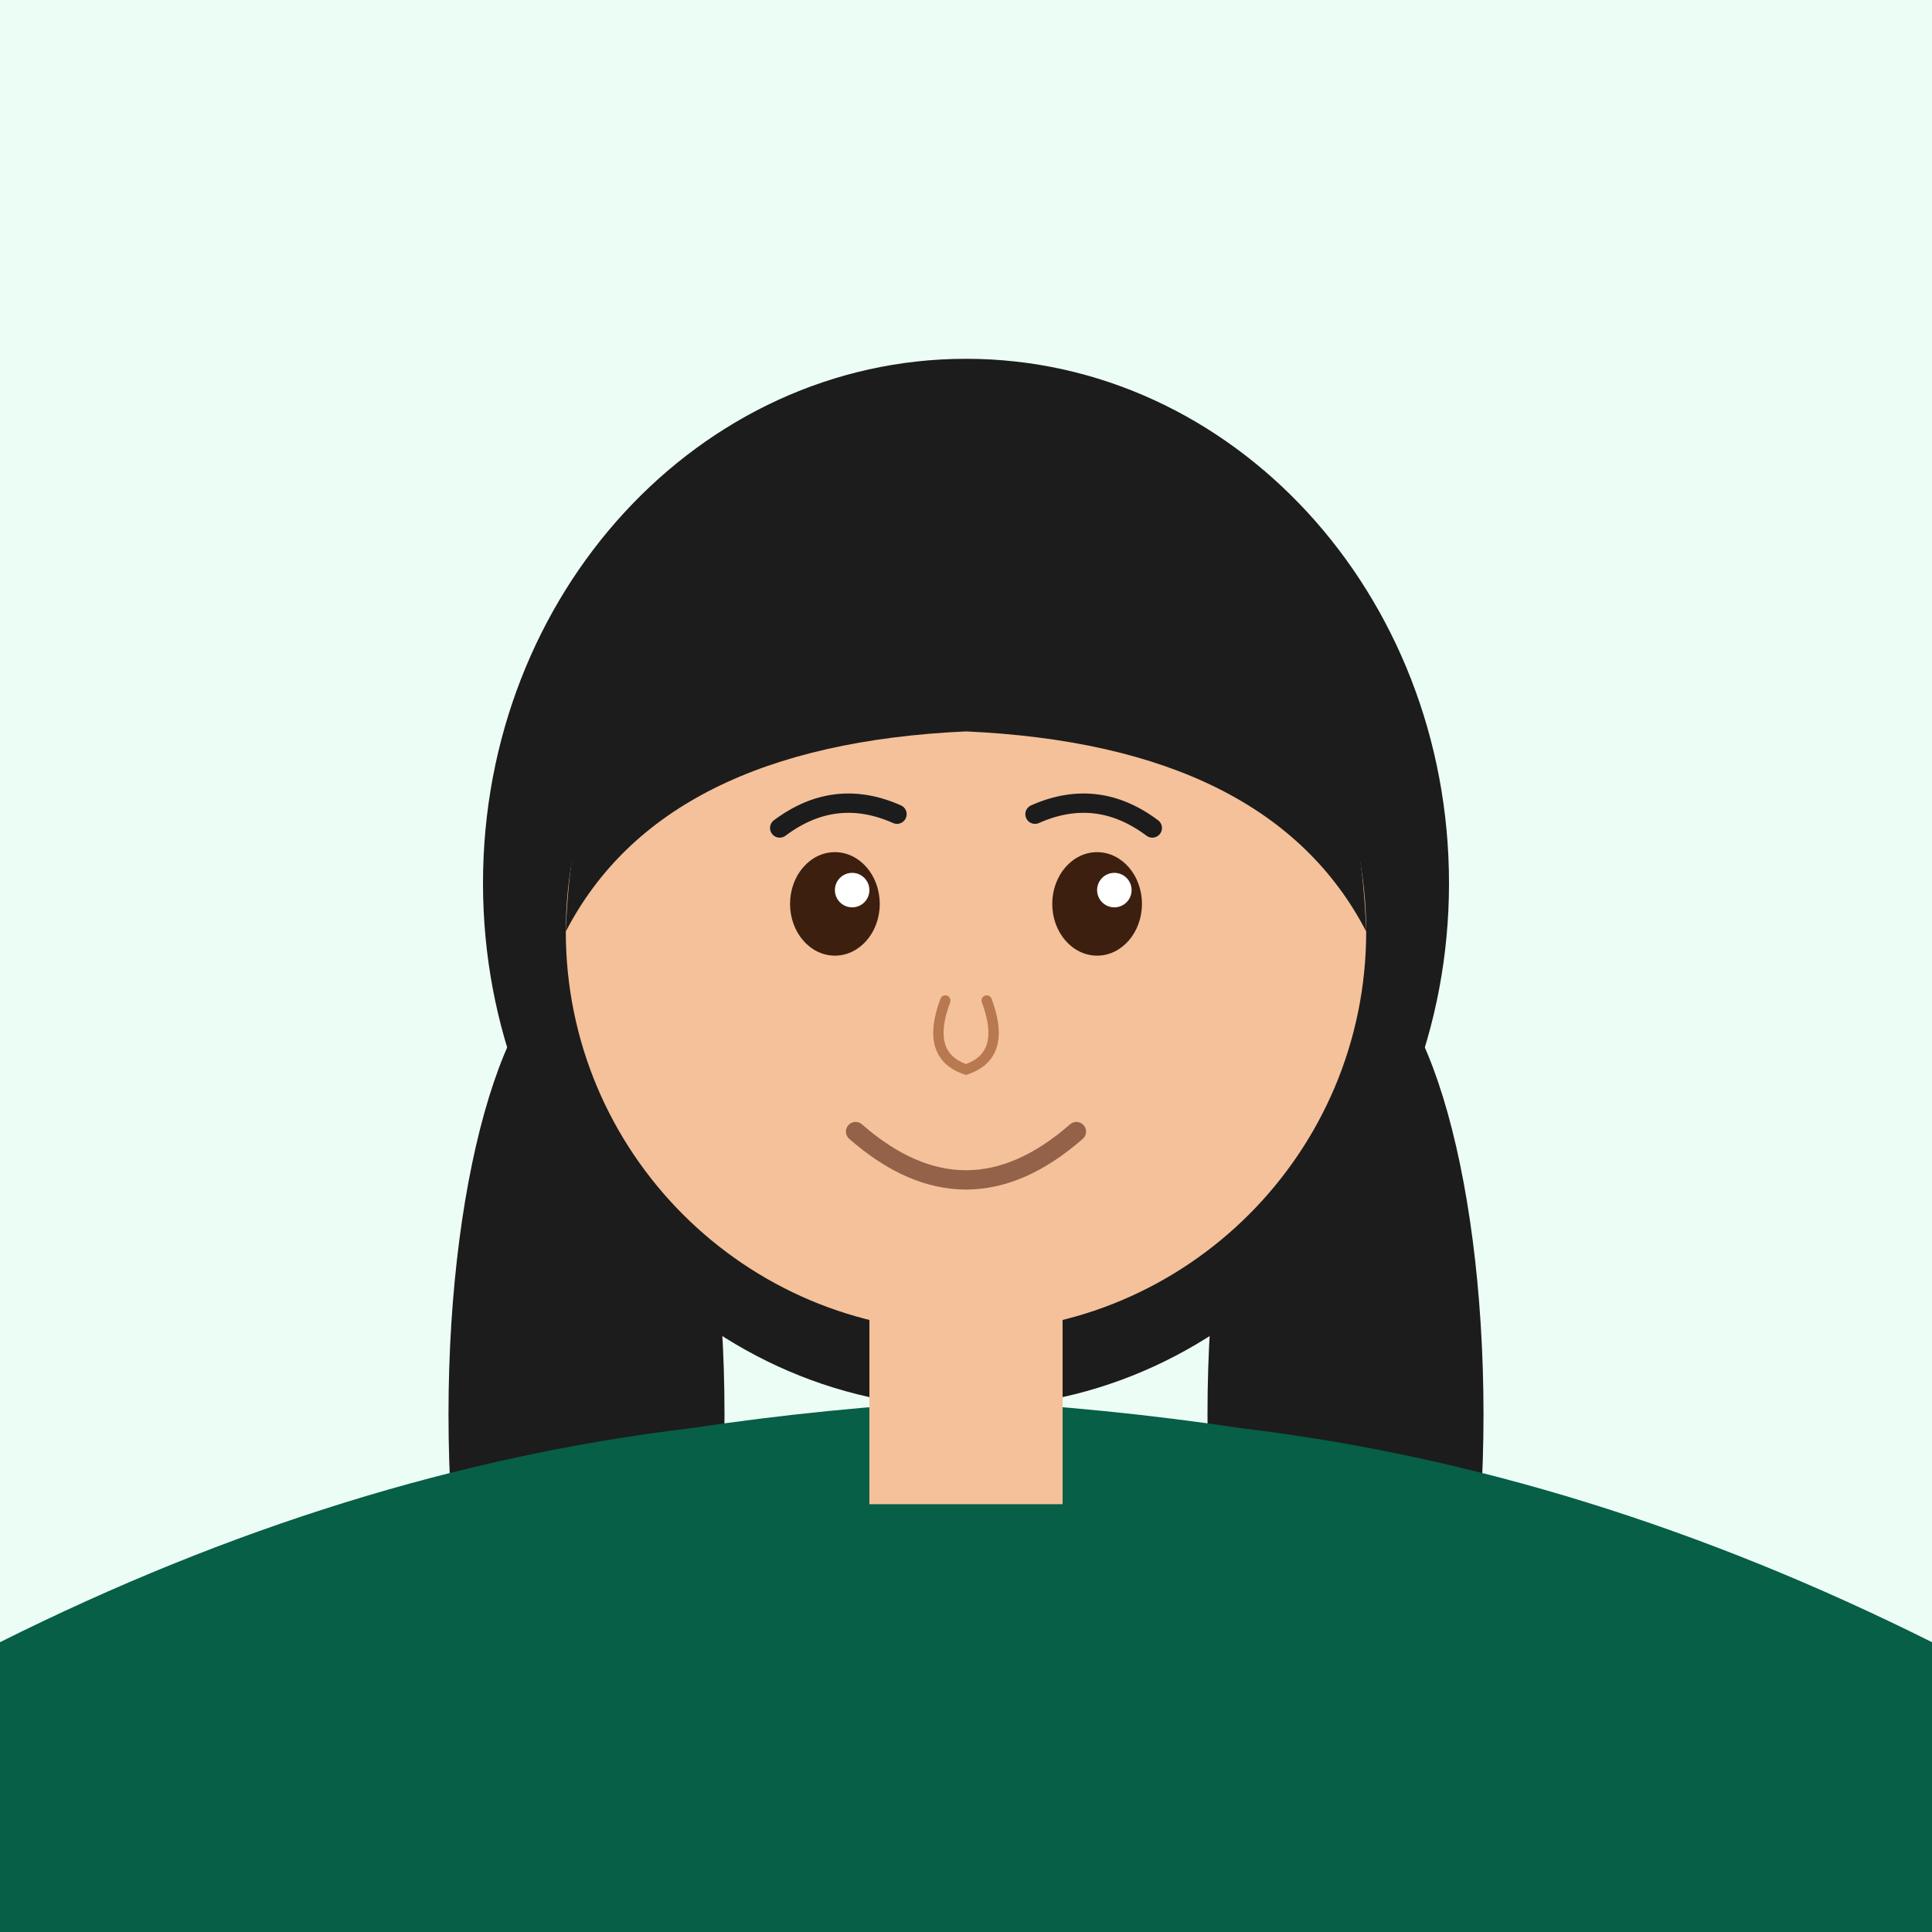
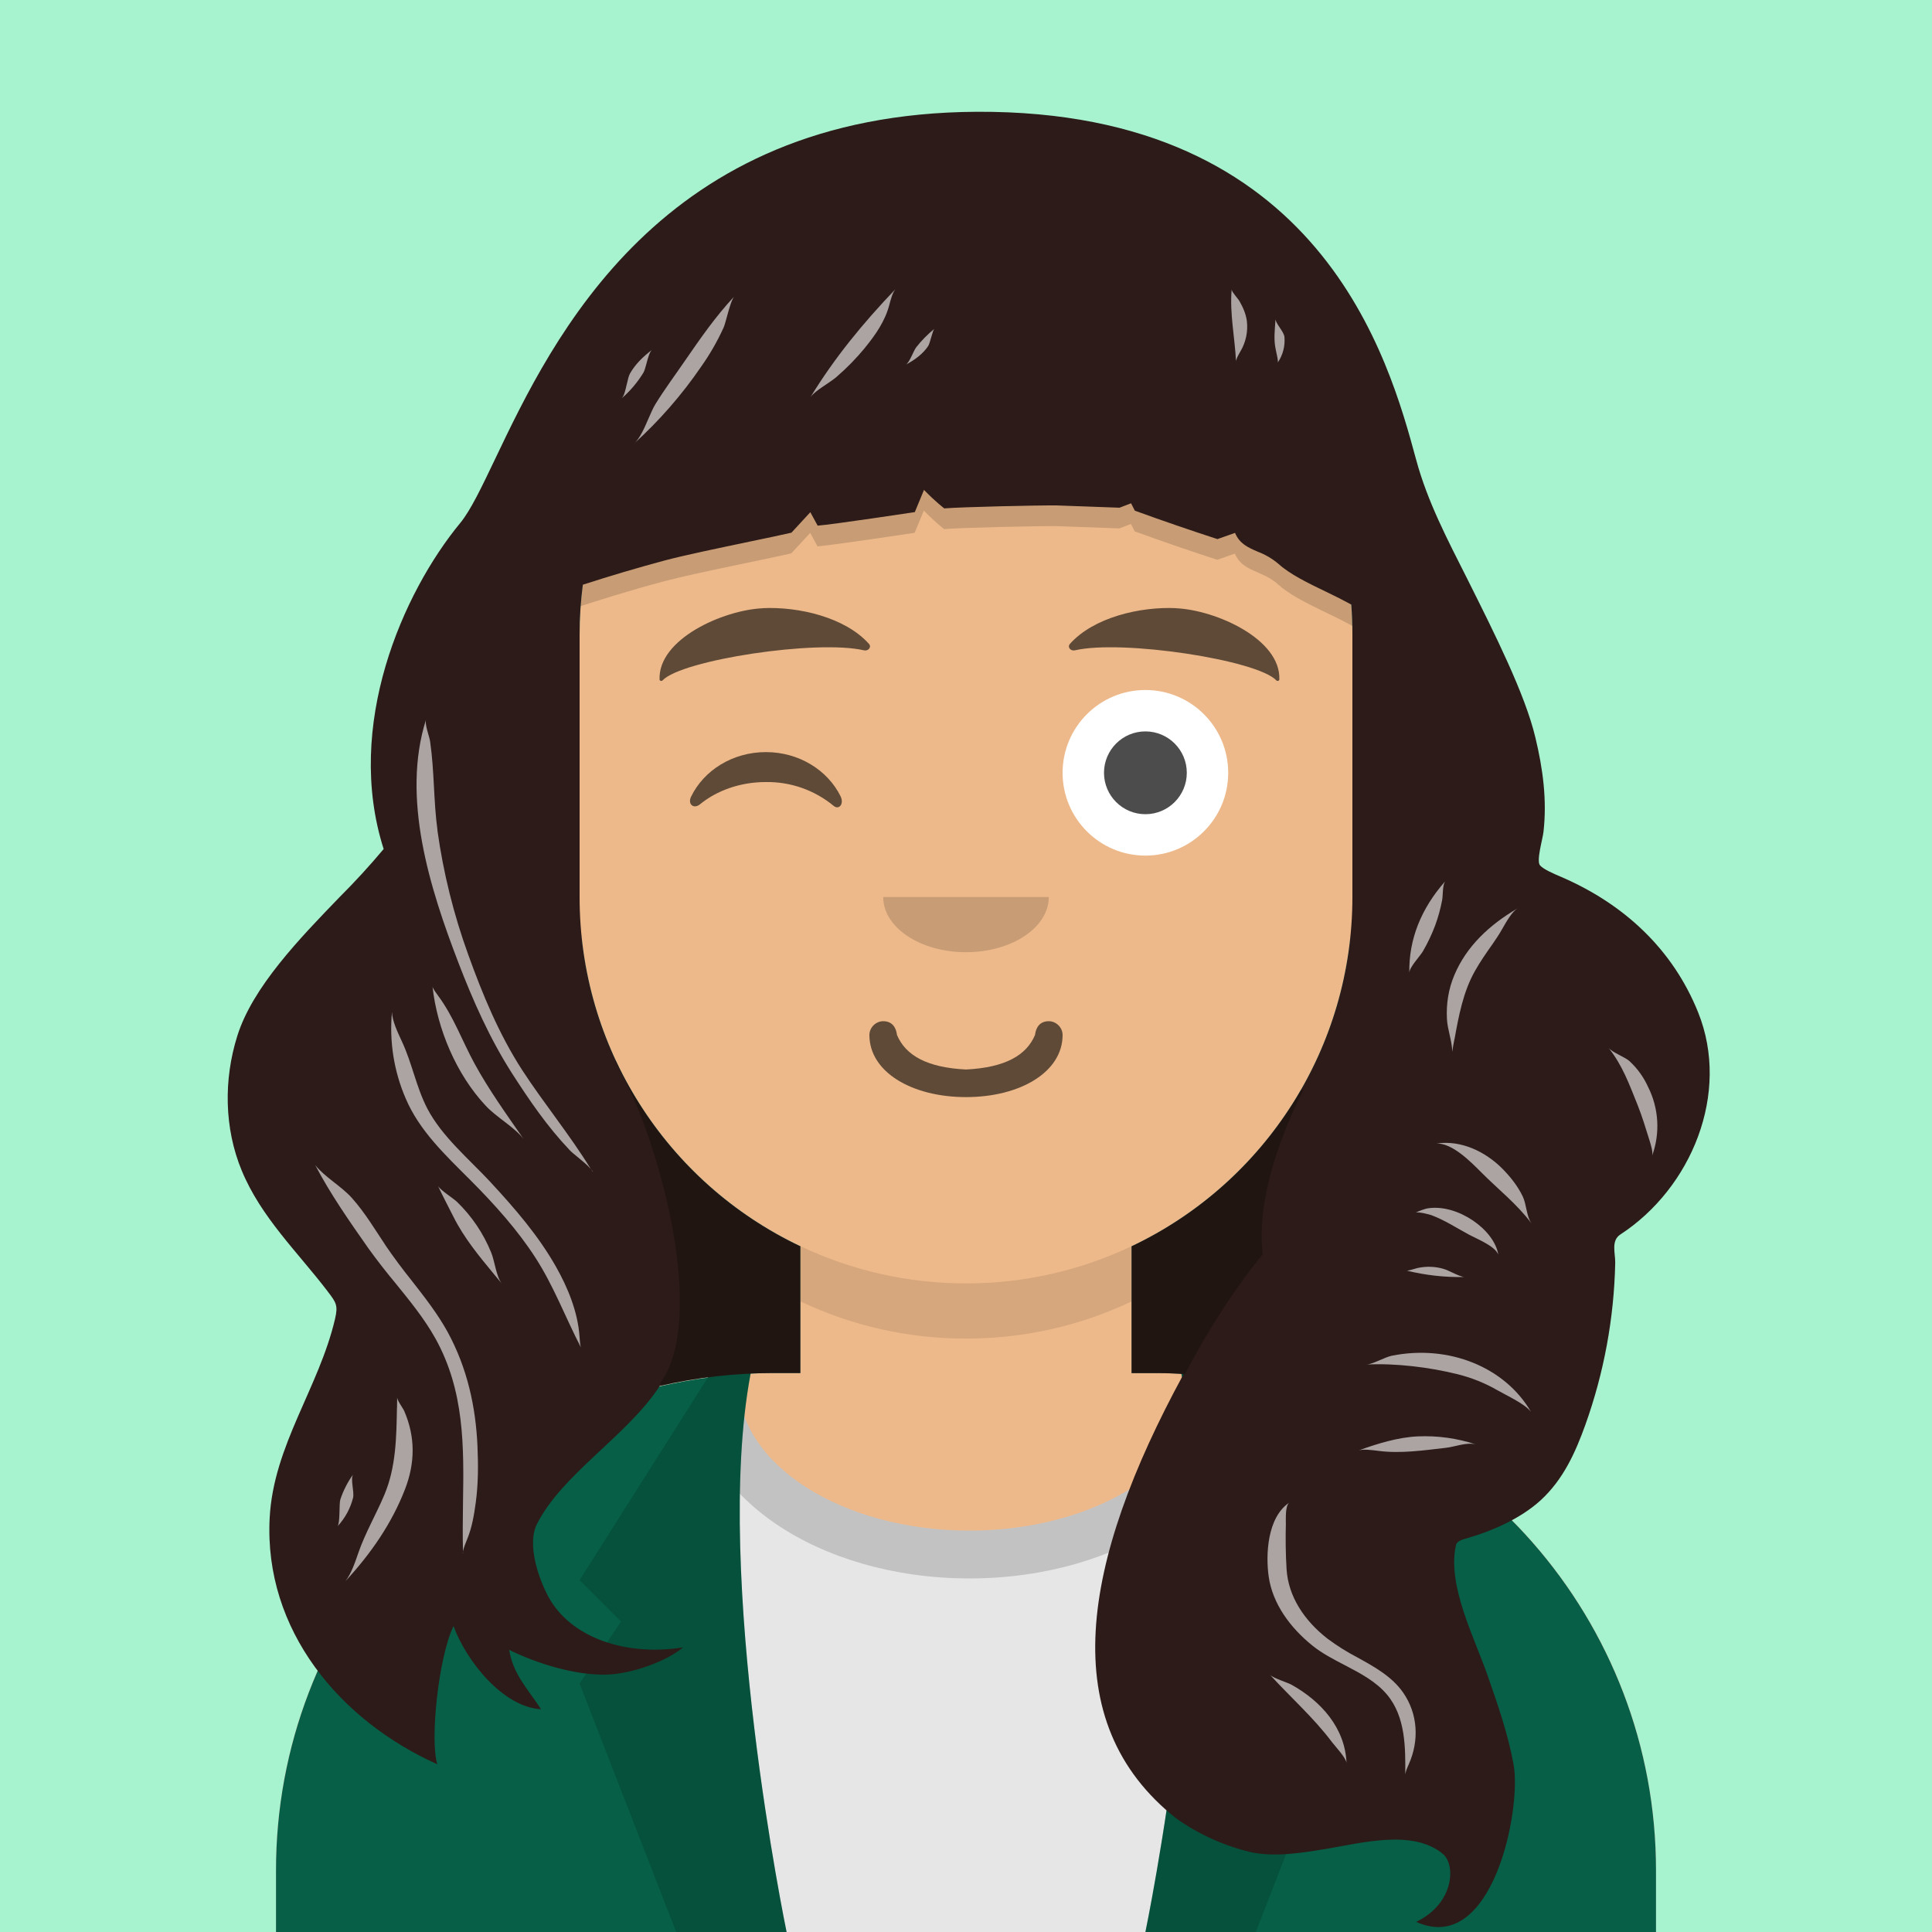
- <svg xmlns="http://www.w3.org/2000/svg" viewBox="0 0 280 280" fill="none">
-   <mask id="m">
-     <rect width="280" height="280" fill="#fff" />
+ <svg xmlns="http://www.w3.org/2000/svg" viewBox="0 0 280 280" fill="none" shape-rendering="auto">
+   <mask id="viewboxMask">
+     <rect width="280" height="280" rx="0" ry="0" x="0" y="0" fill="#fff" />
  </mask>
-   <g mask="url(#m)">
-     <rect width="280" height="280" fill="#ECFDF5" />
-     <ellipse cx="85" cy="205" rx="20" ry="65" fill="#1C1C1C" />
-     <ellipse cx="195" cy="205" rx="20" ry="65" fill="#1C1C1C" />
-     <ellipse cx="140" cy="128" rx="70" ry="76" fill="#1C1C1C" />
-     <path d="M0 280V238Q50 213 100 207Q120 204 140 203Q160 204 180 207Q230 213 280 238V280Z" fill="#065F46" />
-     <rect x="126" y="188" width="28" height="30" fill="#F5C19A" />
-     <circle cx="140" cy="135" r="58" fill="#F5C19A" />
-     <path d="M82 135 Q84 78 140 76 Q196 78 198 135 Q184 108 140 106 Q96 108 82 135 Z" fill="#1C1C1C" />
-     <path d="M113 120 Q121 114 130 118" stroke="#1C1C1C" stroke-width="2.8" stroke-linecap="round" fill="none" />
-     <path d="M150 118 Q159 114 167 120" stroke="#1C1C1C" stroke-width="2.8" stroke-linecap="round" fill="none" />
-     <ellipse cx="121" cy="131" rx="6.5" ry="7.5" fill="#3D1F10" />
-     <ellipse cx="159" cy="131" rx="6.5" ry="7.5" fill="#3D1F10" />
-     <circle cx="123.5" cy="129" r="2.5" fill="#fff" />
-     <circle cx="161.5" cy="129" r="2.5" fill="#fff" />
-     <path d="M137 145 Q134 153 140 155 Q146 153 143 145" stroke="#B87850" stroke-width="1.5" fill="none" stroke-linecap="round" />
-     <path d="M124 164 Q140 178 156 164" stroke="#946248" stroke-width="2.8" fill="none" stroke-linecap="round" />
+   <g mask="url(#viewboxMask)">
+     <rect fill="#a7f3d0" width="280" height="280" x="0" y="0" />
+     <g transform="translate(8)">
+       <path d="M132 36a56 56 0 0 0-56 56v6.17A12 12 0 0 0 66 110v14a12 12 0 0 0 10.3 11.88 56.04 56.04 0 0 0 31.7 44.73v18.4h-4a72 72 0 0 0-72 72v9h200v-9a72 72 0 0 0-72-72h-4v-18.39a56.04 56.04 0 0 0 31.7-44.73A12 12 0 0 0 198 124v-14a12 12 0 0 0-10-11.83V92a56 56 0 0 0-56-56Z" fill="#edb98a" />
+       <path d="M108 180.61v8a55.79 55.79 0 0 0 24 5.39c8.59 0 16.73-1.93 24-5.39v-8a55.79 55.79 0 0 1-24 5.39 55.79 55.79 0 0 1-24-5.39Z" fill="#000" fill-opacity=".1" />
+       <g transform="translate(0 170)">
+         <path d="M132.5 51.83c18.5 0 33.5-9.62 33.5-21.48 0-.36-.01-.7-.04-1.06A72 72 0 0 1 232 101.04V110H32v-8.95a72 72 0 0 1 67.05-71.83c-.03.37-.05.75-.05 1.13 0 11.86 15 21.48 33.5 21.48Z" fill="#E6E6E6" />
+         <path d="M132.5 58.76c21.89 0 39.63-12.05 39.63-26.91 0-.6-.02-1.2-.08-1.8-2-.33-4.03-.59-6.1-.76.04.35.05.7.05 1.06 0 11.86-15 21.48-33.5 21.48S99 42.2 99 30.35c0-.38.02-.76.05-1.13-2.06.14-4.08.36-6.08.67-.07.65-.1 1.3-.1 1.96 0 14.86 17.74 26.91 39.63 26.91Z" fill="#000" fill-opacity=".16" />
+         <path d="M100.78 29.12 101 28c-2.96.05-6 1-6 1l-.42.66A72.01 72.01 0 0 0 32 101.06V110h74s-10.7-51.56-5.24-80.8l.02-.08ZM158 110s11-53 5-82c2.96.05 6 1 6 1l.42.66a72.01 72.01 0 0 1 62.58 71.4V110h-74Z" fill="#065f46" />
+         <path d="M101 28c-6 29 5 82 5 82H90L76 74l6-9-6-6 19-30s3.04-.95 6-1ZM163 28c6 29-5 82-5 82h16l14-36-6-9 6-6-19-30s-3.04-.95-6-1Z" fill-rule="evenodd" clip-rule="evenodd" fill="#000" fill-opacity=".15" />
+         <path d="m183.42 85.77.87-2.24 6.27-4.7a4 4 0 0 1 4.85.05l6.6 5.12-18.59 1.77Z" fill="#E6E6E6" />
+       </g>
+       <g transform="translate(78 134)">
+         <path d="M40 16c0 5.37 6.16 9 14 9s14-3.63 14-9c0-1.1-.95-2-2-2-1.3 0-1.87.9-2 2-1.24 2.94-4.32 4.72-10 5-5.68-.28-8.76-2.06-10-5-.13-1.1-.7-2-2-2-1.05 0-2 .9-2 2Z" fill="#000" fill-opacity=".6" />
+       </g>
+       <g transform="translate(104 122)">
+         <path fill-rule="evenodd" clip-rule="evenodd" d="M16 8c0 4.42 5.37 8 12 8s12-3.58 12-8" fill="#000" fill-opacity=".16" />
+       </g>
+       <g transform="translate(76 90)">
+         <circle cx="82" cy="22" r="12" fill="#fff" />
+         <circle cx="82" cy="22" r="6" fill="#000" fill-opacity=".7" />
+         <path fill-rule="evenodd" clip-rule="evenodd" d="M16.16 25.45c1.85-3.8 6-6.45 10.84-6.45 4.81 0 8.96 2.63 10.82 6.4.55 1.13-.24 2.05-1.03 1.37a15.05 15.05 0 0 0-9.8-3.43c-3.73 0-7.12 1.24-9.55 3.23-.9.73-1.82-.01-1.28-1.12Z" fill="#000" fill-opacity=".6" />
+       </g>
+       <g transform="translate(76 82)">
+         <path d="M26.55 6.15c-5.8.27-15.2 4.49-14.96 10.34.01.18.3.27.43.12 2.76-2.96 22.32-5.95 29.2-4.36.64.14 1.12-.48.72-.93-3.43-3.85-10.2-5.43-15.4-5.18ZM86.45 6.15c5.8.27 15.2 4.49 14.96 10.34-.01.18-.3.27-.43.12-2.76-2.96-22.32-5.95-29.2-4.36-.64.14-1.12-.48-.72-.93 3.43-3.85 10.2-5.43 15.4-5.18Z" fill-rule="evenodd" clip-rule="evenodd" fill="#000" fill-opacity=".6" />
+       </g>
+       <g transform="translate(-1)">
+         <path d="M89.4 84.2c-4.88 1.3-9.65 2.78-14.4 4.34-11.13 3.64-6.68-6.1-3-14.04l111.79-9.52c6.02 7.33 24.82 41 7.12 27-3.1-2.45-9.57-4.45-12.66-7.27-2.34-2.12-5.16-1.78-6.28-4.48l-2.55.9a375.12 375.12 0 0 1-11.97-4.12l-.55-1.07-1.67.64-9.12-.33c-2.63-.03-13.73.22-16.28.43 0 0-1.23-.92-2.94-2.68l-1.33 3.22s-11.92 1.8-14.08 1.96l-1.06-1.95-2.74 2.97c-3.9.9-13.84 2.83-18.3 4.01Z" fill="#000" fill-opacity=".16" />
+         <path d="M48.6 123.04c-5.7-17.86 2.75-37.13 11.12-47.27 1.48-1.8 3.06-5.11 5.06-9.3 8.34-17.47 23.9-50.05 69.8-50.27 49.93-.24 59.75 36.02 63.66 50.43 1.64 6.08 4.55 11.59 7.38 17.21 4 8 8.4 16.74 9.9 23.05 1.09 4.54 1.7 9.05 1.17 13.7-.12 1.06-1.08 4.22-.48 4.85.54.57 1.88 1.15 3.1 1.67 9.01 3.9 16.1 10.4 19.8 19.62 4.71 11.72-.99 25.47-11.26 32.17-1.4.9-.74 2.7-.76 4.1a74.22 74.22 0 0 1-4.33 23.5c-1.42 3.94-3.17 7.92-6.53 10.98-2.85 2.58-6.94 4.42-10.86 5.52-1.35.38-1.33.78-1.41 1.17-1.15 5.76 2.7 13.12 4.6 18.56 1.5 4.29 3 8.59 3.8 13 1.18 6.42-3.02 27.82-14.12 22.8 5.52-2.64 5.76-8.26 3.88-9.84-4.34-3.62-11.76-1.59-16.9-.74-3.7.61-7.63 1.25-11.15.43a31.34 31.34 0 0 1-10.6-4.84c-17.65-13.97-13.84-37.04 1.07-64.4l-.55-.03c-1.1-.06-1.67-.1-3-.1h-4v-18.39A56 56 0 0 0 189 130V92c0-1.47-.05-2.94-.16-4.38a68.09 68.09 0 0 0-3.66-1.86c-2.58-1.24-5.24-2.53-6.91-4.05a10.2 10.2 0 0 0-3-1.76c-1.39-.6-2.62-1.14-3.28-2.72l-2.55.9a373.94 373.94 0 0 1-11.97-4.12l-.55-1.07-1.67.64-9.12-.33c-2.63-.03-13.73.22-16.28.43 0 0-1.23-.92-2.94-2.68l-1.33 3.22s-11.92 1.8-14.08 1.96l-1.06-1.95-2.74 2.97c-1.43.33-3.66.8-6.13 1.31-4.3.9-9.34 1.95-12.17 2.7a248.15 248.15 0 0 0-11.93 3.53c-.31 2.38-.47 4.8-.47 7.27v38a56 56 0 0 0 32 50.61V199h-4a72.2 72.2 0 0 0-16.4 1.87c-.1.17-.22.32-.32.5-4.78 6.95-13.87 12.39-17.46 19.5-1.47 2.9.19 7.82 1.66 10.55 3.2 5.9 11.15 8.66 19.52 7.33-2.53 2.12-7.55 3.82-10.95 3.94-4.63.17-10.29-1.62-14.26-3.58.6 3.6 2.68 5.62 4.62 8.6-5.52-.28-10.88-7.06-12.68-12.05-2.2 4.51-3.44 16.64-2.35 20.03-14.14-6.34-25.13-19.44-24.3-35.66.54-10.56 7.15-18.9 9.48-28.9.46-1.96.14-2.38-1.05-3.94l-.05-.07c-4.38-5.73-9.62-10.69-12.43-17.48-2.54-6.13-2.63-13.18-.64-19.5 2.21-7.08 9.06-14.16 14.84-20.14a105.5 105.5 0 0 0 6.37-6.95Z" fill="#2c1b18" />
+         <path d="m164.5 199.2.26-.06s4.44-9.02 11.25-17.38c-1.33-10.43 5.86-23.71 5.86-23.71l-.35-.08A56.25 56.25 0 0 1 157 180.62V199h4c1.32 0 1.88.04 3 .1l.54.04-.04.07ZM82.27 153.74l-.14.06c6.02 9.99 13.63 36.95 6.55 46.66l.25.34A72.25 72.25 0 0 1 105 199h4v-18.39a56.23 56.23 0 0 1-26.73-26.87Z" fill="#000" fill-opacity=".24" />
+         <g fill="#fff" fill-opacity=".6">
+           <path d="M118.38 50.37c1.51-1.85 2.89-3.83 3.5-6.16.23-.87.47-1.77.89-2.3-4.76 4.99-8.8 9.91-12.3 15.63.77-1.02 2.73-2.02 3.76-2.91a34.94 34.94 0 0 0 4.15-4.25ZM171.5 41.98c-.3 3.5.47 6.94.63 10.4 0-.34.34-.92.65-1.47a6.98 6.98 0 0 0 .92-4.42c-.14-1-.55-1.95-1.07-2.85-.2-.36-1.12-1.33-1.12-1.66ZM56.4 120.38a88.61 88.61 0 0 0 4.47 18c2.06 5.72 4.42 11.46 7.8 16.69 3.17 4.87 6.93 9.42 9.96 14.36-.46-.55-1.22-1.17-1.9-1.73-.49-.4-.94-.76-1.2-1.05-3.23-3.4-5.82-7.2-8.29-11.04-3.25-5.07-5.69-10.58-7.8-16.08-4.14-10.78-8.3-23.85-4.7-35.24-.2.77.5 2.43.6 3.2.62 4.27.48 8.6 1.07 12.88ZM54.77 104.2a.76.76 0 0 0-.02.09l.02-.09ZM78.63 169.43c.5.58.35.56 0 0ZM68.86 165.04c-2.46-3.54-5.05-7.16-7.09-10.9-1.78-3.27-3.05-6.85-5.29-9.85-.32-.44-.72-.97-.8-1.32.68 6.15 3.45 12.74 7.73 17.3 1.56 1.67 4.09 3.04 5.45 4.77ZM64.08 171.32c3.55 3.82 6.94 7.76 9.45 12.18 1.75 3.07 3.22 6.64 3.46 10.21.04.53.08 1.2.2 1.57-2.22-4.29-3.91-8.83-6.55-12.94-2.6-4.05-5.95-7.78-9.44-11.28-3.7-3.7-7.41-7.18-9.4-11.85a25.53 25.53 0 0 1-1.99-12.55c.02 1.24.76 2.82 1.44 4.28 1.47 3.14 2.07 6.6 3.67 9.7 2.13 4.08 5.96 7.24 9.17 10.68ZM59.23 174.18c-.5-.49-2.41-1.69-2.75-2.3l-.03-.06.03.06c.7 1.5 1.48 2.95 2.22 4.43 1.53 3.08 3.71 5.71 5.93 8.4l1.08 1.3c-.8-1.02-1.02-3.29-1.53-4.5a21.43 21.43 0 0 0-4.95-7.33ZM48.9 180.53a83.67 83.67 0 0 0 3.73 5.02c1.9 2.43 3.8 4.86 5.25 7.5 2.83 5.2 4.07 10.81 4.32 16.55.12 2.7.12 5.46-.25 8.16-.24 1.77-.54 3.6-1.22 5.25-.25.6-.54 1.32-.63 1.84-.06-2.32-.03-4.64 0-6.95.13-8.2.25-16.3-4.02-23.96-1.58-2.83-3.68-5.4-5.78-7.99a90.37 90.37 0 0 1-3.9-5.02c-2.78-3.96-5.5-7.85-7.72-12.08 1.36 1.72 3.8 3.07 5.32 4.77 1.9 2.13 3.35 4.58 4.9 6.9Z" />
+           <path d="M60.1 224.85c-.08.53.01.4 0 0ZM50.54 204l.02-1.5c0 .5.82 1.51 1.04 2.03 1.61 3.75 1.57 7.5.09 11.32-1.9 4.9-4.88 9.25-8.62 13.3.83-1.09 1.35-2.6 1.85-4.06 1.01-2.94 2.6-5.62 3.8-8.49 1.68-4.01 1.73-8.32 1.81-12.6ZM41.92 221.2a9.46 9.46 0 0 0 2.25-4.13c.2-.9-.41-2.68 0-3.38a13.66 13.66 0 0 0-1.85 3.64c-.2.69 0 3.32-.4 3.87ZM84.86 64.32a63.3 63.3 0 0 0 9.77-11.2 34.6 34.6 0 0 0 3.22-5.6c.13-.28.3-.87.48-1.54.3-1.09.65-2.4 1.04-2.97-2.7 2.9-4.84 6-7.03 9.17-1.45 2.12-2.99 4.18-4.34 6.37-.36.58-.68 1.35-1.03 2.14-.59 1.37-1.22 2.83-2.1 3.63ZM83.84 55.69c.14-.62.27-1.22.47-1.57.75-1.32 1.9-2.45 3.18-3.41-.35.3-.58 1.16-.79 1.95-.15.54-.28 1.05-.44 1.33a15.8 15.8 0 0 1-3.17 3.75c.36-.35.56-1.22.74-2.04ZM83.07 57.75l.03-.02-.03.02ZM203.8 150.6c.6-3.33 1.25-6.84 2.94-9.84.76-1.36 1.68-2.68 2.6-3.98.48-.7.94-1.38 1.35-2.11.66-1.16 1.46-2.56 2.26-3.03-4.16 2.43-7.42 5.54-9.16 9.64-.88 2.07-1.2 4.2-1.09 6.39.08 1.57.76 3.24.77 4.77.08-.62.2-1.23.32-1.85ZM202 130.48a22.88 22.88 0 0 1-1 3.63 25.14 25.14 0 0 1-1.77 3.74c-.43.75-1.98 2.32-1.98 3.15-.09-4.9 1.73-9.33 5.17-13.25-.38.65-.28 2.03-.42 2.74ZM201.2 165.72c2.28-.03 4.82 2.52 6.51 4.22 2.42 2.43 5.14 4.56 7.2 7.31l.06.07-.05-.07c-.68-.96-.7-2.74-1.23-3.85-.72-1.5-1.82-2.9-3.06-4.13-2.32-2.29-5.77-4.07-9.42-3.55ZM200.42 176.1c-.18-.06-1.78-.52-2.28-.35.59-.26 1.3-.57 1.93-.65 4.28-.57 9.5 3.14 10.07 6.72-.48-1.23-3.03-2.24-4.18-2.85-1.82-.97-3.56-2.14-5.54-2.87ZM198.14 175.75l-.06.03.03-.02h.03ZM202.23 183.9a7.6 7.6 0 0 0-3.79-.13c-.47.13-1.44.42-1.56.39 2.82.66 5.47.98 8.4.91-.44 0-1.16-.34-1.84-.66-.47-.22-.9-.43-1.21-.5ZM191.01 197.76c-.13 0-.13.01 0 0ZM191.01 197.76c4.26-.22 9.25.4 13.3 1.42a22.3 22.3 0 0 1 5.7 2.3c1.4.81 3.93 1.93 4.87 3.13-3.74-6.44-11.85-9.79-20.16-8.13-1.06.22-2.67 1.2-3.7 1.29ZM192.76 210.27c3.23.42 6.55-.07 9.77-.44 1.38-.15 3.03-.86 4.38-.49a23.55 23.55 0 0 0-8.4-1.17c-2.93.13-5.9 1.06-8.59 2.03.68-.2 1.81-.06 2.84.07ZM179.36 220.67c-.06 2.23-.04 4.52.1 6.74.25 3.97 2.55 7.44 5.93 10.08a32.36 32.36 0 0 0 4.34 2.72c2.51 1.39 5 2.76 6.63 5.1 2.15 3.1 2.33 6.96.82 10.36-.25.56-.51 1.16-.52 1.58v-.05c.03-3.87.07-8.36-2.64-11.6-1.59-1.9-3.87-3.1-6.16-4.29-1.63-.85-3.28-1.7-4.67-2.83-3.27-2.64-5.76-6.1-6.32-9.98-.45-3.13-.23-8.58 2.98-10.73-.6.45-.48 2.35-.5 2.9ZM179.9 217.74a.43.43 0 0 0-.04.03l.05-.03ZM177 242.67l.08.08a.69.69 0 0 1-.07-.08ZM188.15 255.52c-.2-5.11-3.7-8.96-7.94-11.34-.6-.34-2.6-.93-3.13-1.43 2.96 3.24 6.32 6.21 8.96 9.73.46.6 2.06 2.3 2.11 3.04ZM188.15 255.55v-.03.03ZM229.17 153.8a11.45 11.45 0 0 1 2.67 3.7 12.62 12.62 0 0 1 .6 10c.14-.52-.15-1.47-.38-2.22-.55-1.76-1.07-3.5-1.76-5.22-1.18-2.91-2.14-5.64-4.18-8.2.54.67 2.32 1.3 3.05 1.93ZM179.15 48.8a5.72 5.72 0 0 1-.97 3.75c.09-.2-.12-1.1-.28-1.84-.34-1.47-.14-2.96-.04-4.47 0 .64 1.18 1.77 1.29 2.57ZM127.57 50.07c-.73 1.16-2 2.11-3.3 2.78.58-.33 1.1-2 1.54-2.55.73-.94 1.63-1.84 2.58-2.63-.21.22-.61 2.05-.83 2.4Z" />
+         </g>
+       </g>
+       <g transform="translate(49 72)" />
+       <g transform="translate(62 42)" />
+     </g>
  </g>
</svg>
